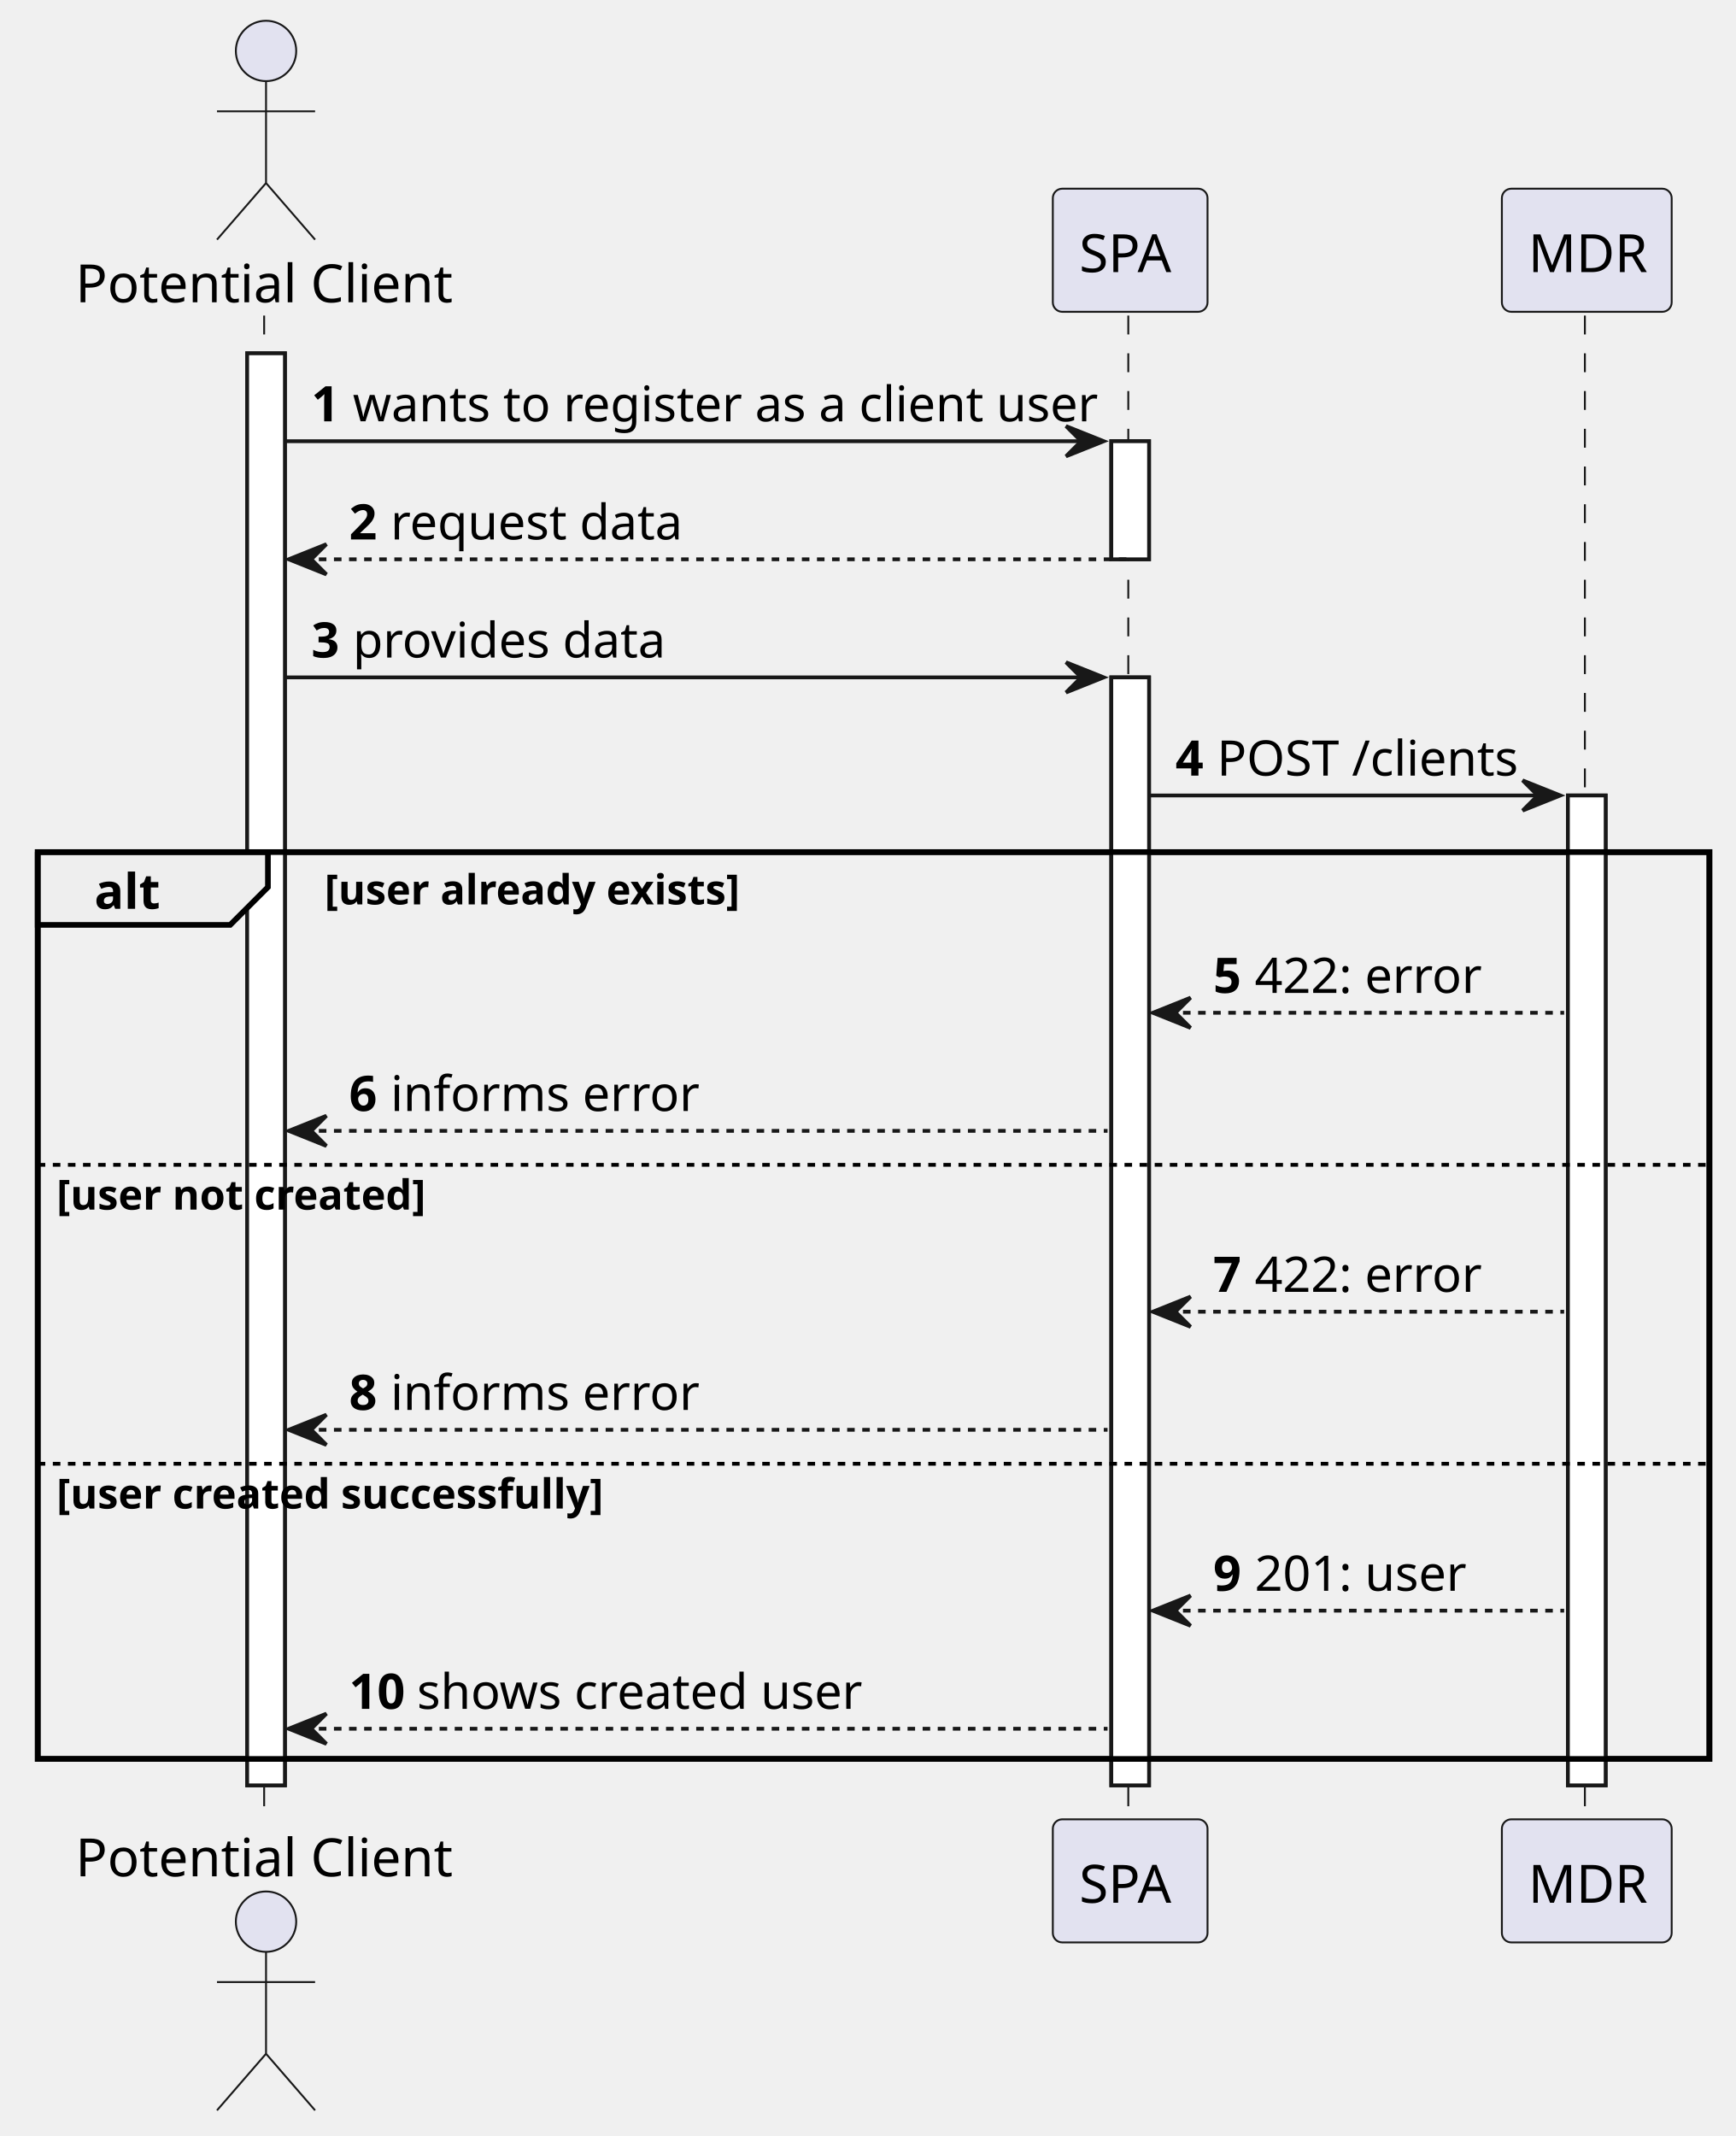
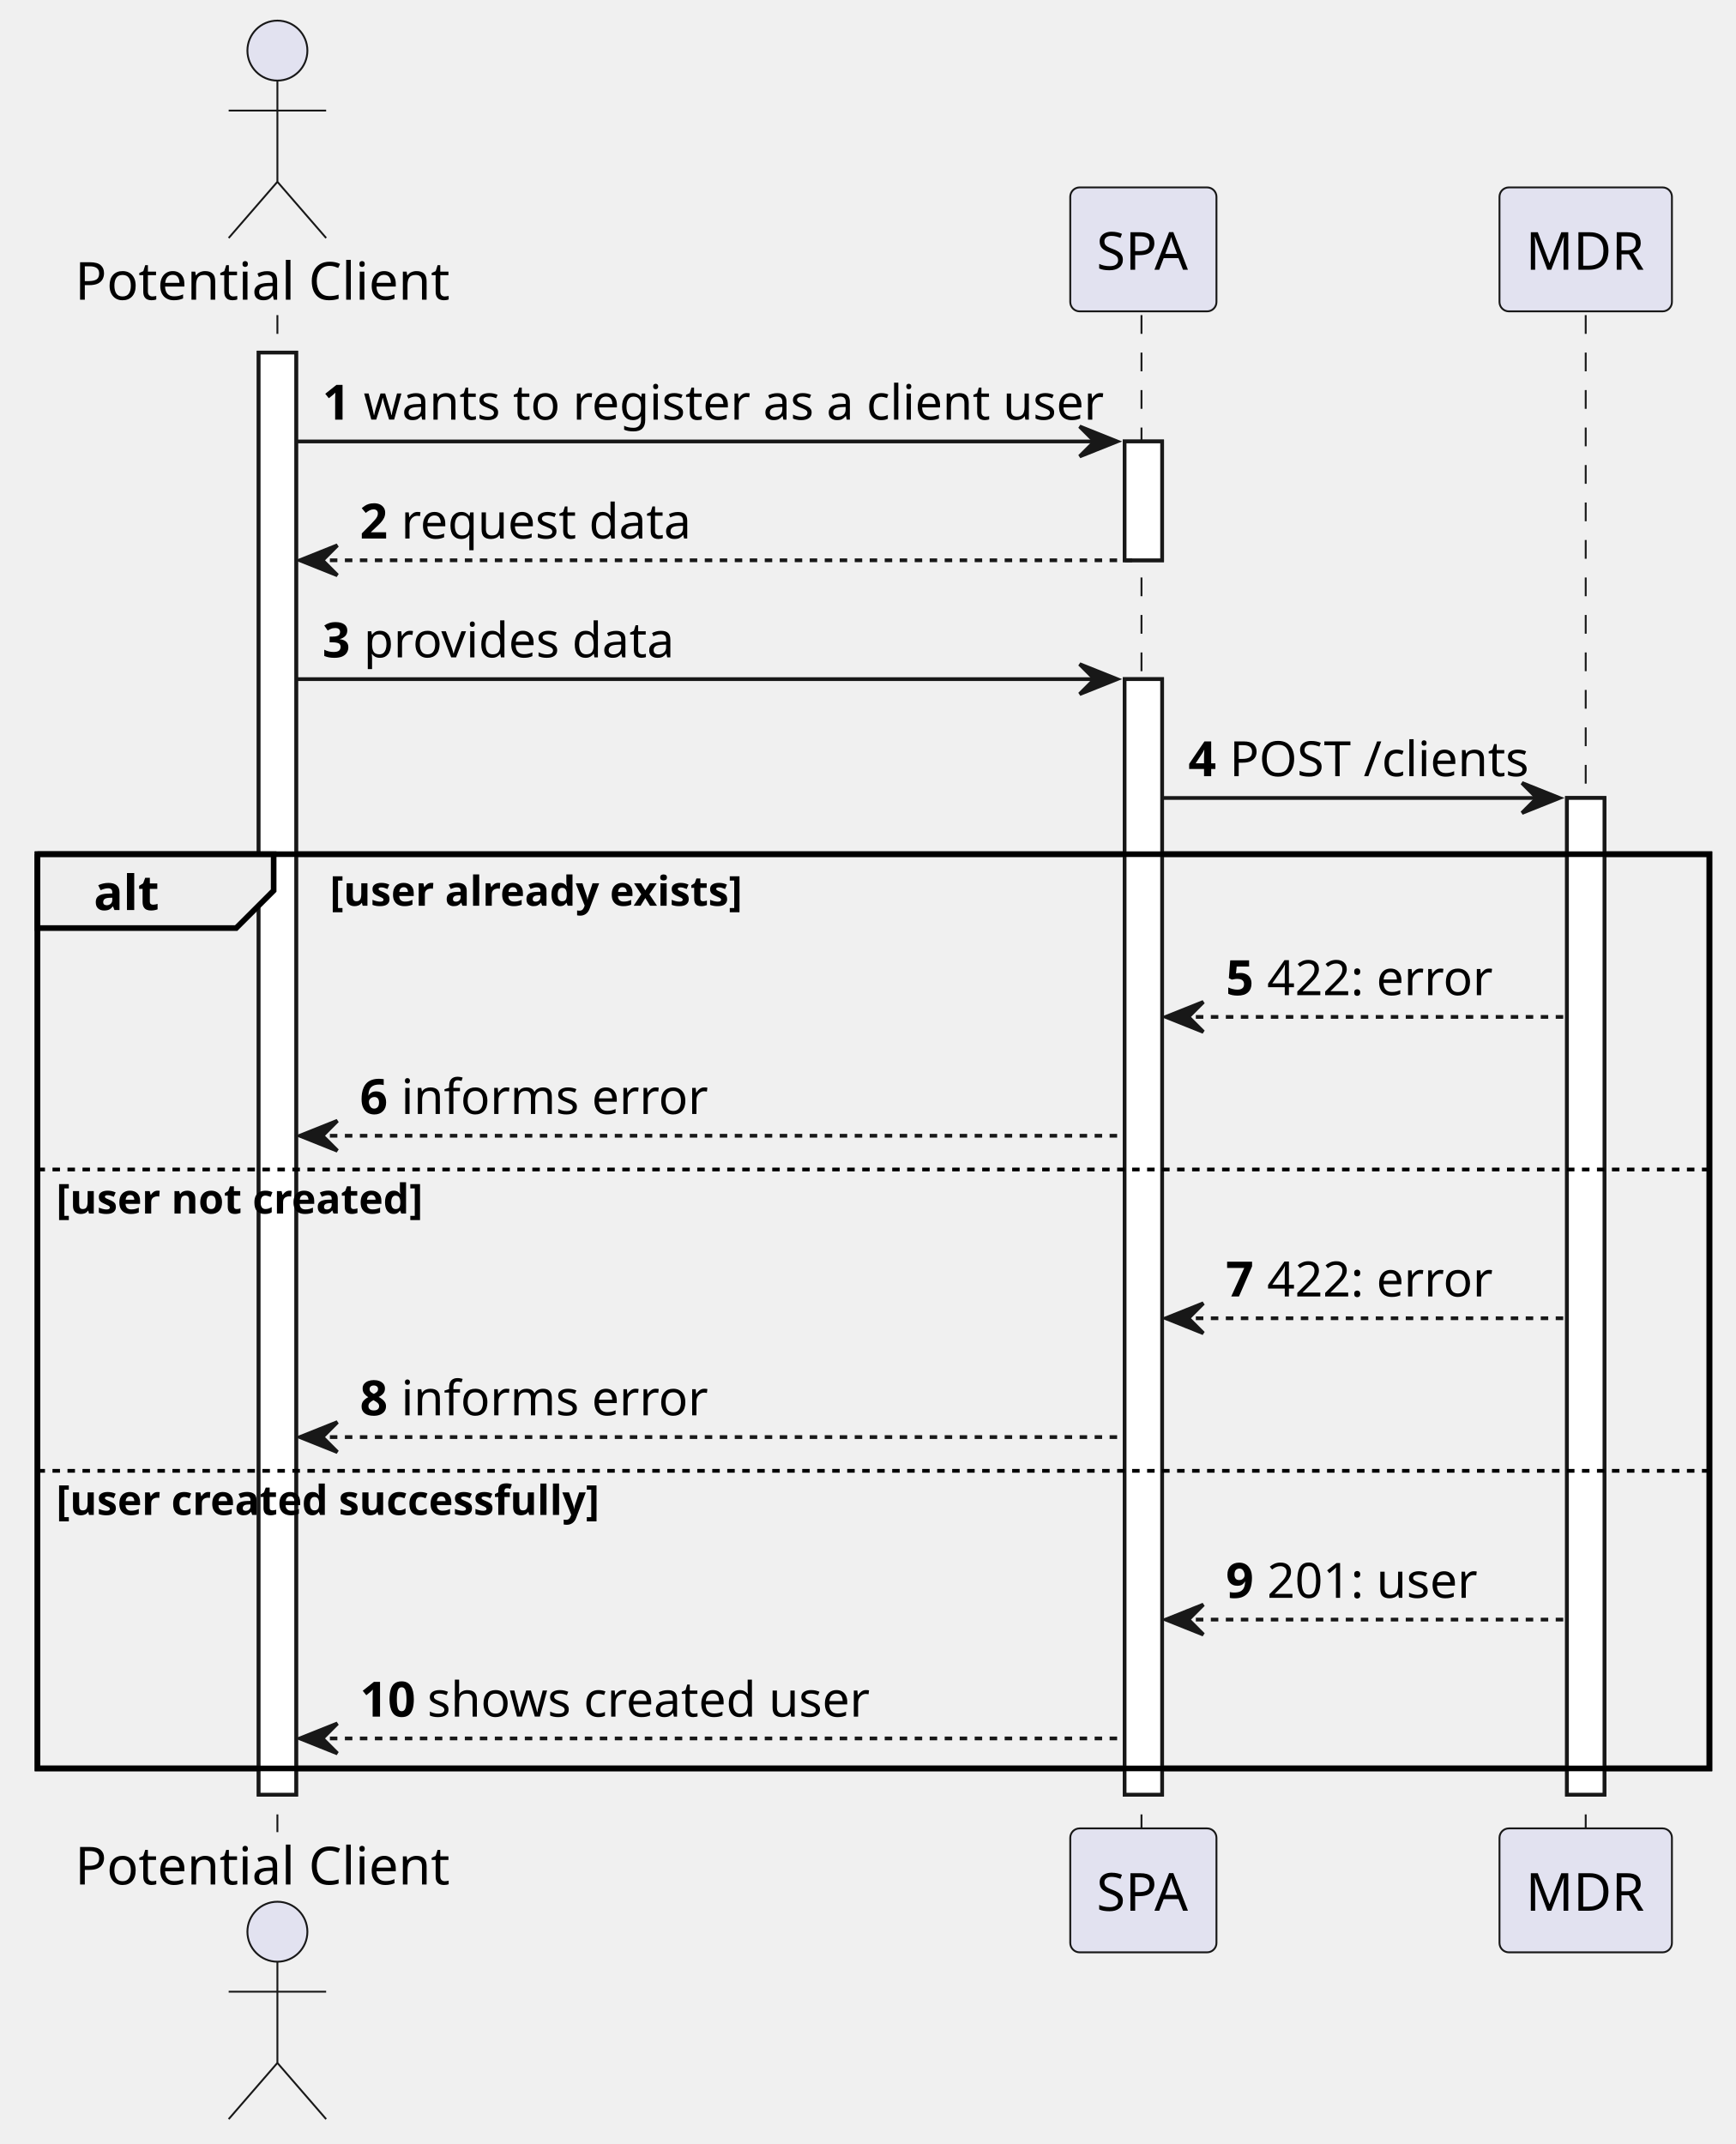
- <svg xmlns="http://www.w3.org/2000/svg" contentStyleType="text/css" height="566px" preserveAspectRatio="none" style="width:460px;height:566px;background:#FFFFFF;" version="1.1" viewBox="0 0 460 566" width="460px" zoomAndPan="magnify">
+ <svg xmlns="http://www.w3.org/2000/svg" contentStyleType="text/css" height="572px" preserveAspectRatio="none" style="width:463px;height:572px;background:#FFFFFF;" version="1.1" viewBox="0 0 463 572" width="463px" zoomAndPan="magnify">
  <defs />
  <g>
-     <rect fill="#FFFFFF" height="379.463" style="stroke:#181818;stroke-width:1.0;" width="10" x="65.5" y="93.621" />
-     <rect fill="#FFFFFF" height="31.291" style="stroke:#181818;stroke-width:1.0;" width="10" x="294.5" y="116.912" />
-     <rect fill="#FFFFFF" height="293.59" style="stroke:#181818;stroke-width:1.0;" width="10" x="294.5" y="179.494" />
-     <rect fill="#FFFFFF" height="262.299" style="stroke:#181818;stroke-width:1.0;" width="10" x="415.5" y="210.785" />
-     <rect fill="none" height="240.299" style="stroke:#000000;stroke-width:1.5;" width="443" x="10" y="225.785" />
-     <line style="stroke:#181818;stroke-width:0.5;stroke-dasharray:5.0,5.0;" x1="70" x2="70" y1="83.621" y2="483.084" />
-     <line style="stroke:#181818;stroke-width:0.5;stroke-dasharray:5.0,5.0;" x1="299" x2="299" y1="83.621" y2="483.084" />
-     <line style="stroke:#181818;stroke-width:0.5;stroke-dasharray:5.0,5.0;" x1="420" x2="420" y1="83.621" y2="483.084" />
-     <text fill="#000000" font-family="sans-serif" font-size="14" lengthAdjust="spacing" textLength="95" x="20" y="80.107">Potential Client</text>
-     <ellipse cx="70.5" cy="13.5" fill="#E2E2F0" rx="8" ry="8" style="stroke:#181818;stroke-width:0.5;" />
-     <path d="M70.5,21.5 L70.5,48.5 M57.5,29.5 L83.5,29.5 M70.5,48.5 L57.5,63.5 M70.5,48.5 L83.5,63.5 " fill="none" style="stroke:#181818;stroke-width:0.5;" />
-     <text fill="#000000" font-family="sans-serif" font-size="14" lengthAdjust="spacing" textLength="95" x="20" y="497.191">Potential Client</text>
-     <ellipse cx="70.5" cy="509.205" fill="#E2E2F0" rx="8" ry="8" style="stroke:#181818;stroke-width:0.5;" />
-     <path d="M70.5,517.205 L70.5,544.205 M57.5,525.205 L83.5,525.205 M70.5,544.205 L57.5,559.205 M70.5,544.205 L83.5,559.205 " fill="none" style="stroke:#181818;stroke-width:0.5;" />
-     <rect fill="#E2E2F0" height="32.621" rx="2.5" ry="2.5" style="stroke:#181818;stroke-width:0.5;" width="41" x="279" y="50" />
-     <text fill="#000000" font-family="sans-serif" font-size="14" lengthAdjust="spacing" textLength="27" x="286" y="72.107">SPA</text>
-     <rect fill="#E2E2F0" height="32.621" rx="2.5" ry="2.5" style="stroke:#181818;stroke-width:0.5;" width="41" x="279" y="482.084" />
-     <text fill="#000000" font-family="sans-serif" font-size="14" lengthAdjust="spacing" textLength="27" x="286" y="504.191">SPA</text>
-     <rect fill="#E2E2F0" height="32.621" rx="2.5" ry="2.5" style="stroke:#181818;stroke-width:0.5;" width="45" x="398" y="50" />
-     <text fill="#000000" font-family="sans-serif" font-size="14" lengthAdjust="spacing" textLength="31" x="405" y="72.107">MDR</text>
-     <rect fill="#E2E2F0" height="32.621" rx="2.5" ry="2.5" style="stroke:#181818;stroke-width:0.5;" width="45" x="398" y="482.084" />
-     <text fill="#000000" font-family="sans-serif" font-size="14" lengthAdjust="spacing" textLength="31" x="405" y="504.191">MDR</text>
-     <rect fill="#FFFFFF" height="379.463" style="stroke:#181818;stroke-width:1.0;" width="10" x="65.5" y="93.621" />
-     <rect fill="#FFFFFF" height="31.291" style="stroke:#181818;stroke-width:1.0;" width="10" x="294.5" y="116.912" />
-     <rect fill="#FFFFFF" height="293.59" style="stroke:#181818;stroke-width:1.0;" width="10" x="294.5" y="179.494" />
-     <rect fill="#FFFFFF" height="262.299" style="stroke:#181818;stroke-width:1.0;" width="10" x="415.5" y="210.785" />
-     <polygon fill="#181818" points="282.5,112.912,292.5,116.912,282.5,120.912,286.5,116.912" style="stroke:#181818;stroke-width:1.0;" />
-     <line style="stroke:#181818;stroke-width:1.0;" x1="75.5" x2="288.5" y1="116.912" y2="116.912" />
-     <text fill="#000000" font-family="sans-serif" font-size="13" font-weight="bold" lengthAdjust="spacing" textLength="7" x="82.5" y="111.649">1</text>
-     <text fill="#000000" font-family="sans-serif" font-size="13" lengthAdjust="spacing" textLength="189" x="93.5" y="111.649">wants to register as a client user</text>
-     <polygon fill="#181818" points="86.5,144.203,76.5,148.203,86.5,152.203,82.5,148.203" style="stroke:#181818;stroke-width:1.0;" />
-     <line style="stroke:#181818;stroke-width:1.0;stroke-dasharray:2.0,2.0;" x1="80.5" x2="298.5" y1="148.203" y2="148.203" />
-     <text fill="#000000" font-family="sans-serif" font-size="13" font-weight="bold" lengthAdjust="spacing" textLength="7" x="92.5" y="142.94">2</text>
-     <text fill="#000000" font-family="sans-serif" font-size="13" lengthAdjust="spacing" textLength="72" x="103.5" y="142.94">request data</text>
-     <polygon fill="#181818" points="282.5,175.494,292.5,179.494,282.5,183.494,286.5,179.494" style="stroke:#181818;stroke-width:1.0;" />
-     <line style="stroke:#181818;stroke-width:1.0;" x1="75.5" x2="288.5" y1="179.494" y2="179.494" />
-     <text fill="#000000" font-family="sans-serif" font-size="13" font-weight="bold" lengthAdjust="spacing" textLength="7" x="82.5" y="174.231">3</text>
-     <text fill="#000000" font-family="sans-serif" font-size="13" lengthAdjust="spacing" textLength="76" x="93.5" y="174.231">provides data</text>
-     <polygon fill="#181818" points="403.5,206.785,413.5,210.785,403.5,214.785,407.5,210.785" style="stroke:#181818;stroke-width:1.0;" />
-     <line style="stroke:#181818;stroke-width:1.0;" x1="304.5" x2="409.5" y1="210.785" y2="210.785" />
-     <text fill="#000000" font-family="sans-serif" font-size="13" font-weight="bold" lengthAdjust="spacing" textLength="7" x="311.5" y="205.523">4</text>
-     <text fill="#000000" font-family="sans-serif" font-size="13" lengthAdjust="spacing" textLength="81" x="322.5" y="205.523">POST /clients</text>
-     <path d="M10,225.785 L71,225.785 L71,235.076 L61,245.076 L10,245.076 L10,225.785 " fill="#EEEEEE" style="stroke:#000000;stroke-width:1.5;" />
-     <rect fill="none" height="240.299" style="stroke:#000000;stroke-width:1.5;" width="443" x="10" y="225.785" />
-     <text fill="#000000" font-family="sans-serif" font-size="13" font-weight="bold" lengthAdjust="spacing" textLength="16" x="25" y="240.814">alt</text>
-     <text fill="#000000" font-family="sans-serif" font-size="11" font-weight="bold" lengthAdjust="spacing" textLength="114" x="86" y="239.655">[user already exists]</text>
-     <polygon fill="#181818" points="315.5,264.367,305.5,268.367,315.5,272.367,311.5,268.367" style="stroke:#181818;stroke-width:1.0;" />
-     <line style="stroke:#181818;stroke-width:1.0;stroke-dasharray:2.0,2.0;" x1="309.5" x2="414.5" y1="268.367" y2="268.367" />
-     <text fill="#000000" font-family="sans-serif" font-size="13" font-weight="bold" lengthAdjust="spacing" textLength="7" x="321.5" y="263.104">5</text>
-     <text fill="#000000" font-family="sans-serif" font-size="13" lengthAdjust="spacing" textLength="55" x="332.5" y="263.104">422: error</text>
-     <polygon fill="#181818" points="86.5,295.658,76.5,299.658,86.5,303.658,82.5,299.658" style="stroke:#181818;stroke-width:1.0;" />
-     <line style="stroke:#181818;stroke-width:1.0;stroke-dasharray:2.0,2.0;" x1="80.5" x2="293.5" y1="299.658" y2="299.658" />
-     <text fill="#000000" font-family="sans-serif" font-size="13" font-weight="bold" lengthAdjust="spacing" textLength="7" x="92.5" y="294.396">6</text>
-     <text fill="#000000" font-family="sans-serif" font-size="13" lengthAdjust="spacing" textLength="72" x="103.5" y="294.396">informs error</text>
-     <line style="stroke:#000000;stroke-width:1.0;stroke-dasharray:2.0,2.0;" x1="10" x2="453" y1="308.658" y2="308.658" />
-     <text fill="#000000" font-family="sans-serif" font-size="11" font-weight="bold" lengthAdjust="spacing" textLength="100" x="15" y="320.528">[user not created]</text>
-     <polygon fill="#181818" points="315.5,343.58,305.5,347.58,315.5,351.58,311.5,347.58" style="stroke:#181818;stroke-width:1.0;" />
-     <line style="stroke:#181818;stroke-width:1.0;stroke-dasharray:2.0,2.0;" x1="309.5" x2="414.5" y1="347.58" y2="347.58" />
-     <text fill="#000000" font-family="sans-serif" font-size="13" font-weight="bold" lengthAdjust="spacing" textLength="7" x="321.5" y="342.317">7</text>
-     <text fill="#000000" font-family="sans-serif" font-size="13" lengthAdjust="spacing" textLength="55" x="332.5" y="342.317">422: error</text>
-     <polygon fill="#181818" points="86.5,374.871,76.5,378.871,86.5,382.871,82.5,378.871" style="stroke:#181818;stroke-width:1.0;" />
-     <line style="stroke:#181818;stroke-width:1.0;stroke-dasharray:2.0,2.0;" x1="80.5" x2="293.5" y1="378.871" y2="378.871" />
-     <text fill="#000000" font-family="sans-serif" font-size="13" font-weight="bold" lengthAdjust="spacing" textLength="7" x="92.5" y="373.608">8</text>
-     <text fill="#000000" font-family="sans-serif" font-size="13" lengthAdjust="spacing" textLength="72" x="103.5" y="373.608">informs error</text>
-     <line style="stroke:#000000;stroke-width:1.0;stroke-dasharray:2.0,2.0;" x1="10" x2="453" y1="387.871" y2="387.871" />
-     <text fill="#000000" font-family="sans-serif" font-size="11" font-weight="bold" lengthAdjust="spacing" textLength="152" x="15" y="399.741">[user created successfully]</text>
-     <polygon fill="#181818" points="315.5,422.793,305.5,426.793,315.5,430.793,311.5,426.793" style="stroke:#181818;stroke-width:1.0;" />
-     <line style="stroke:#181818;stroke-width:1.0;stroke-dasharray:2.0,2.0;" x1="309.5" x2="414.5" y1="426.793" y2="426.793" />
-     <text fill="#000000" font-family="sans-serif" font-size="13" font-weight="bold" lengthAdjust="spacing" textLength="7" x="321.5" y="421.53">9</text>
-     <text fill="#000000" font-family="sans-serif" font-size="13" lengthAdjust="spacing" textLength="54" x="332.5" y="421.53">201: user</text>
-     <polygon fill="#181818" points="86.5,454.084,76.5,458.084,86.5,462.084,82.5,458.084" style="stroke:#181818;stroke-width:1.0;" />
-     <line style="stroke:#181818;stroke-width:1.0;stroke-dasharray:2.0,2.0;" x1="80.5" x2="293.5" y1="458.084" y2="458.084" />
-     <text fill="#000000" font-family="sans-serif" font-size="13" font-weight="bold" lengthAdjust="spacing" textLength="14" x="92.5" y="452.821">10</text>
-     <text fill="#000000" font-family="sans-serif" font-size="13" lengthAdjust="spacing" textLength="113" x="110.5" y="452.821">shows created user</text>
+     <rect fill="#FFFFFF" height="384.73" style="stroke:#181818;stroke-width:1.0;" width="10" x="69" y="94.068" />
+     <rect fill="#FFFFFF" height="31.706" style="stroke:#181818;stroke-width:1.0;" width="10" x="300" y="117.774" />
+     <rect fill="#FFFFFF" height="297.612" style="stroke:#181818;stroke-width:1.0;" width="10" x="300" y="181.186" />
+     <rect fill="#FFFFFF" height="265.906" style="stroke:#181818;stroke-width:1.0;" width="10" x="418" y="212.892" />
+     <rect fill="none" height="243.906" style="stroke:#000000;stroke-width:1.5;" width="446" x="10" y="227.892" />
+     <line style="stroke:#181818;stroke-width:0.5;stroke-dasharray:5.0,5.0;" x1="74" x2="74" y1="84.068" y2="488.798" />
+     <line style="stroke:#181818;stroke-width:0.5;stroke-dasharray:5.0,5.0;" x1="304.5" x2="304.5" y1="84.068" y2="488.798" />
+     <line style="stroke:#181818;stroke-width:0.5;stroke-dasharray:5.0,5.0;" x1="423" x2="423" y1="84.068" y2="488.798" />
+     <text fill="#000000" font-family="sans-serif" font-size="14" lengthAdjust="spacing" textLength="102" x="20" y="79.966">Potential Client</text>
+     <ellipse cx="74" cy="13.5" fill="#E2E2F0" rx="8" ry="8" style="stroke:#181818;stroke-width:0.5;" />
+     <path d="M74,21.5 L74,48.5 M61,29.5 L87,29.5 M74,48.5 L61,63.5 M74,48.5 L87,63.5 " fill="none" style="stroke:#181818;stroke-width:0.5;" />
+     <text fill="#000000" font-family="sans-serif" font-size="14" lengthAdjust="spacing" textLength="102" x="20" y="502.764">Potential Client</text>
+     <ellipse cx="74" cy="515.366" fill="#E2E2F0" rx="8" ry="8" style="stroke:#181818;stroke-width:0.5;" />
+     <path d="M74,523.366 L74,550.366 M61,531.366 L87,531.366 M74,550.366 L61,565.366 M74,550.366 L87,565.366 " fill="none" style="stroke:#181818;stroke-width:0.5;" />
+     <rect fill="#E2E2F0" height="33.068" rx="2.5" ry="2.5" style="stroke:#181818;stroke-width:0.5;" width="39" x="285.5" y="50" />
+     <text fill="#000000" font-family="sans-serif" font-size="14" lengthAdjust="spacing" textLength="25" x="292.5" y="71.966">SPA</text>
+     <rect fill="#E2E2F0" height="33.068" rx="2.5" ry="2.5" style="stroke:#181818;stroke-width:0.5;" width="39" x="285.5" y="487.798" />
+     <text fill="#000000" font-family="sans-serif" font-size="14" lengthAdjust="spacing" textLength="25" x="292.5" y="509.764">SPA</text>
+     <rect fill="#E2E2F0" height="33.068" rx="2.5" ry="2.5" style="stroke:#181818;stroke-width:0.5;" width="46" x="400" y="50" />
+     <text fill="#000000" font-family="sans-serif" font-size="14" lengthAdjust="spacing" textLength="32" x="407" y="71.966">MDR</text>
+     <rect fill="#E2E2F0" height="33.068" rx="2.5" ry="2.5" style="stroke:#181818;stroke-width:0.5;" width="46" x="400" y="487.798" />
+     <text fill="#000000" font-family="sans-serif" font-size="14" lengthAdjust="spacing" textLength="32" x="407" y="509.764">MDR</text>
+     <rect fill="#FFFFFF" height="384.73" style="stroke:#181818;stroke-width:1.0;" width="10" x="69" y="94.068" />
+     <rect fill="#FFFFFF" height="31.706" style="stroke:#181818;stroke-width:1.0;" width="10" x="300" y="117.774" />
+     <rect fill="#FFFFFF" height="297.612" style="stroke:#181818;stroke-width:1.0;" width="10" x="300" y="181.186" />
+     <rect fill="#FFFFFF" height="265.906" style="stroke:#181818;stroke-width:1.0;" width="10" x="418" y="212.892" />
+     <polygon fill="#181818" points="288,113.774,298,117.774,288,121.774,292,117.774" style="stroke:#181818;stroke-width:1.0;" />
+     <line style="stroke:#181818;stroke-width:1.0;" x1="79" x2="294" y1="117.774" y2="117.774" />
+     <text fill="#000000" font-family="sans-serif" font-size="13" font-weight="bold" lengthAdjust="spacing" textLength="7" x="86" y="111.965">1</text>
+     <text fill="#000000" font-family="sans-serif" font-size="13" lengthAdjust="spacing" textLength="191" x="97" y="111.965">wants to register as a client user</text>
+     <polygon fill="#181818" points="90,145.48,80,149.48,90,153.48,86,149.48" style="stroke:#181818;stroke-width:1.0;" />
+     <line style="stroke:#181818;stroke-width:1.0;stroke-dasharray:2.0,2.0;" x1="84" x2="304" y1="149.48" y2="149.48" />
+     <text fill="#000000" font-family="sans-serif" font-size="13" font-weight="bold" lengthAdjust="spacing" textLength="7" x="96" y="143.671">2</text>
+     <text fill="#000000" font-family="sans-serif" font-size="13" lengthAdjust="spacing" textLength="76" x="107" y="143.671">request data</text>
+     <polygon fill="#181818" points="288,177.186,298,181.186,288,185.186,292,181.186" style="stroke:#181818;stroke-width:1.0;" />
+     <line style="stroke:#181818;stroke-width:1.0;" x1="79" x2="294" y1="181.186" y2="181.186" />
+     <text fill="#000000" font-family="sans-serif" font-size="13" font-weight="bold" lengthAdjust="spacing" textLength="7" x="86" y="175.377">3</text>
+     <text fill="#000000" font-family="sans-serif" font-size="13" lengthAdjust="spacing" textLength="82" x="97" y="175.377">provides data</text>
+     <polygon fill="#181818" points="406,208.892,416,212.892,406,216.892,410,212.892" style="stroke:#181818;stroke-width:1.0;" />
+     <line style="stroke:#181818;stroke-width:1.0;" x1="310" x2="412" y1="212.892" y2="212.892" />
+     <text fill="#000000" font-family="sans-serif" font-size="13" font-weight="bold" lengthAdjust="spacing" textLength="7" x="317" y="207.083">4</text>
+     <text fill="#000000" font-family="sans-serif" font-size="13" lengthAdjust="spacing" textLength="78" x="328" y="207.083">POST /clients</text>
+     <path d="M10,227.892 L73,227.892 L73,237.598 L63,247.598 L10,247.598 L10,227.892 " fill="#EEEEEE" style="stroke:#000000;stroke-width:1.5;" />
+     <rect fill="none" height="243.906" style="stroke:#000000;stroke-width:1.5;" width="446" x="10" y="227.892" />
+     <text fill="#000000" font-family="sans-serif" font-size="13" font-weight="bold" lengthAdjust="spacing" textLength="18" x="25" y="242.789">alt</text>
+     <text fill="#000000" font-family="sans-serif" font-size="11" font-weight="bold" lengthAdjust="spacing" textLength="111" x="88" y="241.651">[user already exists]</text>
+     <polygon fill="#181818" points="321,267.304,311,271.304,321,275.304,317,271.304" style="stroke:#181818;stroke-width:1.0;" />
+     <line style="stroke:#181818;stroke-width:1.0;stroke-dasharray:2.0,2.0;" x1="315" x2="417" y1="271.304" y2="271.304" />
+     <text fill="#000000" font-family="sans-serif" font-size="13" font-weight="bold" lengthAdjust="spacing" textLength="7" x="327" y="265.495">5</text>
+     <text fill="#000000" font-family="sans-serif" font-size="13" lengthAdjust="spacing" textLength="57" x="338" y="265.495">422: error</text>
+     <polygon fill="#181818" points="90,299.01,80,303.01,90,307.01,86,303.01" style="stroke:#181818;stroke-width:1.0;" />
+     <line style="stroke:#181818;stroke-width:1.0;stroke-dasharray:2.0,2.0;" x1="84" x2="299" y1="303.01" y2="303.01" />
+     <text fill="#000000" font-family="sans-serif" font-size="13" font-weight="bold" lengthAdjust="spacing" textLength="7" x="96" y="297.201">6</text>
+     <text fill="#000000" font-family="sans-serif" font-size="13" lengthAdjust="spacing" textLength="79" x="107" y="297.201">informs error</text>
+     <line style="stroke:#000000;stroke-width:1.0;stroke-dasharray:2.0,2.0;" x1="10" x2="456" y1="312.01" y2="312.01" />
+     <text fill="#000000" font-family="sans-serif" font-size="11" font-weight="bold" lengthAdjust="spacing" textLength="101" x="15" y="323.769">[user not created]</text>
+     <polygon fill="#181818" points="321,347.698,311,351.698,321,355.698,317,351.698" style="stroke:#181818;stroke-width:1.0;" />
+     <line style="stroke:#181818;stroke-width:1.0;stroke-dasharray:2.0,2.0;" x1="315" x2="417" y1="351.698" y2="351.698" />
+     <text fill="#000000" font-family="sans-serif" font-size="13" font-weight="bold" lengthAdjust="spacing" textLength="7" x="327" y="345.889">7</text>
+     <text fill="#000000" font-family="sans-serif" font-size="13" lengthAdjust="spacing" textLength="57" x="338" y="345.889">422: error</text>
+     <polygon fill="#181818" points="90,379.404,80,383.404,90,387.404,86,383.404" style="stroke:#181818;stroke-width:1.0;" />
+     <line style="stroke:#181818;stroke-width:1.0;stroke-dasharray:2.0,2.0;" x1="84" x2="299" y1="383.404" y2="383.404" />
+     <text fill="#000000" font-family="sans-serif" font-size="13" font-weight="bold" lengthAdjust="spacing" textLength="7" x="96" y="377.595">8</text>
+     <text fill="#000000" font-family="sans-serif" font-size="13" lengthAdjust="spacing" textLength="79" x="107" y="377.595">informs error</text>
+     <line style="stroke:#000000;stroke-width:1.0;stroke-dasharray:2.0,2.0;" x1="10" x2="456" y1="392.404" y2="392.404" />
+     <text fill="#000000" font-family="sans-serif" font-size="11" font-weight="bold" lengthAdjust="spacing" textLength="146" x="15" y="404.163">[user created successfully]</text>
+     <polygon fill="#181818" points="321,428.092,311,432.092,321,436.092,317,432.092" style="stroke:#181818;stroke-width:1.0;" />
+     <line style="stroke:#181818;stroke-width:1.0;stroke-dasharray:2.0,2.0;" x1="315" x2="417" y1="432.092" y2="432.092" />
+     <text fill="#000000" font-family="sans-serif" font-size="13" font-weight="bold" lengthAdjust="spacing" textLength="7" x="327" y="426.283">9</text>
+     <text fill="#000000" font-family="sans-serif" font-size="13" lengthAdjust="spacing" textLength="53" x="338" y="426.283">201: user</text>
+     <polygon fill="#181818" points="90,459.798,80,463.798,90,467.798,86,463.798" style="stroke:#181818;stroke-width:1.0;" />
+     <line style="stroke:#181818;stroke-width:1.0;stroke-dasharray:2.0,2.0;" x1="84" x2="299" y1="463.798" y2="463.798" />
+     <text fill="#000000" font-family="sans-serif" font-size="13" font-weight="bold" lengthAdjust="spacing" textLength="14" x="96" y="457.989">10</text>
+     <text fill="#000000" font-family="sans-serif" font-size="13" lengthAdjust="spacing" textLength="115" x="114" y="457.989">shows created user</text>
  </g>
</svg>
